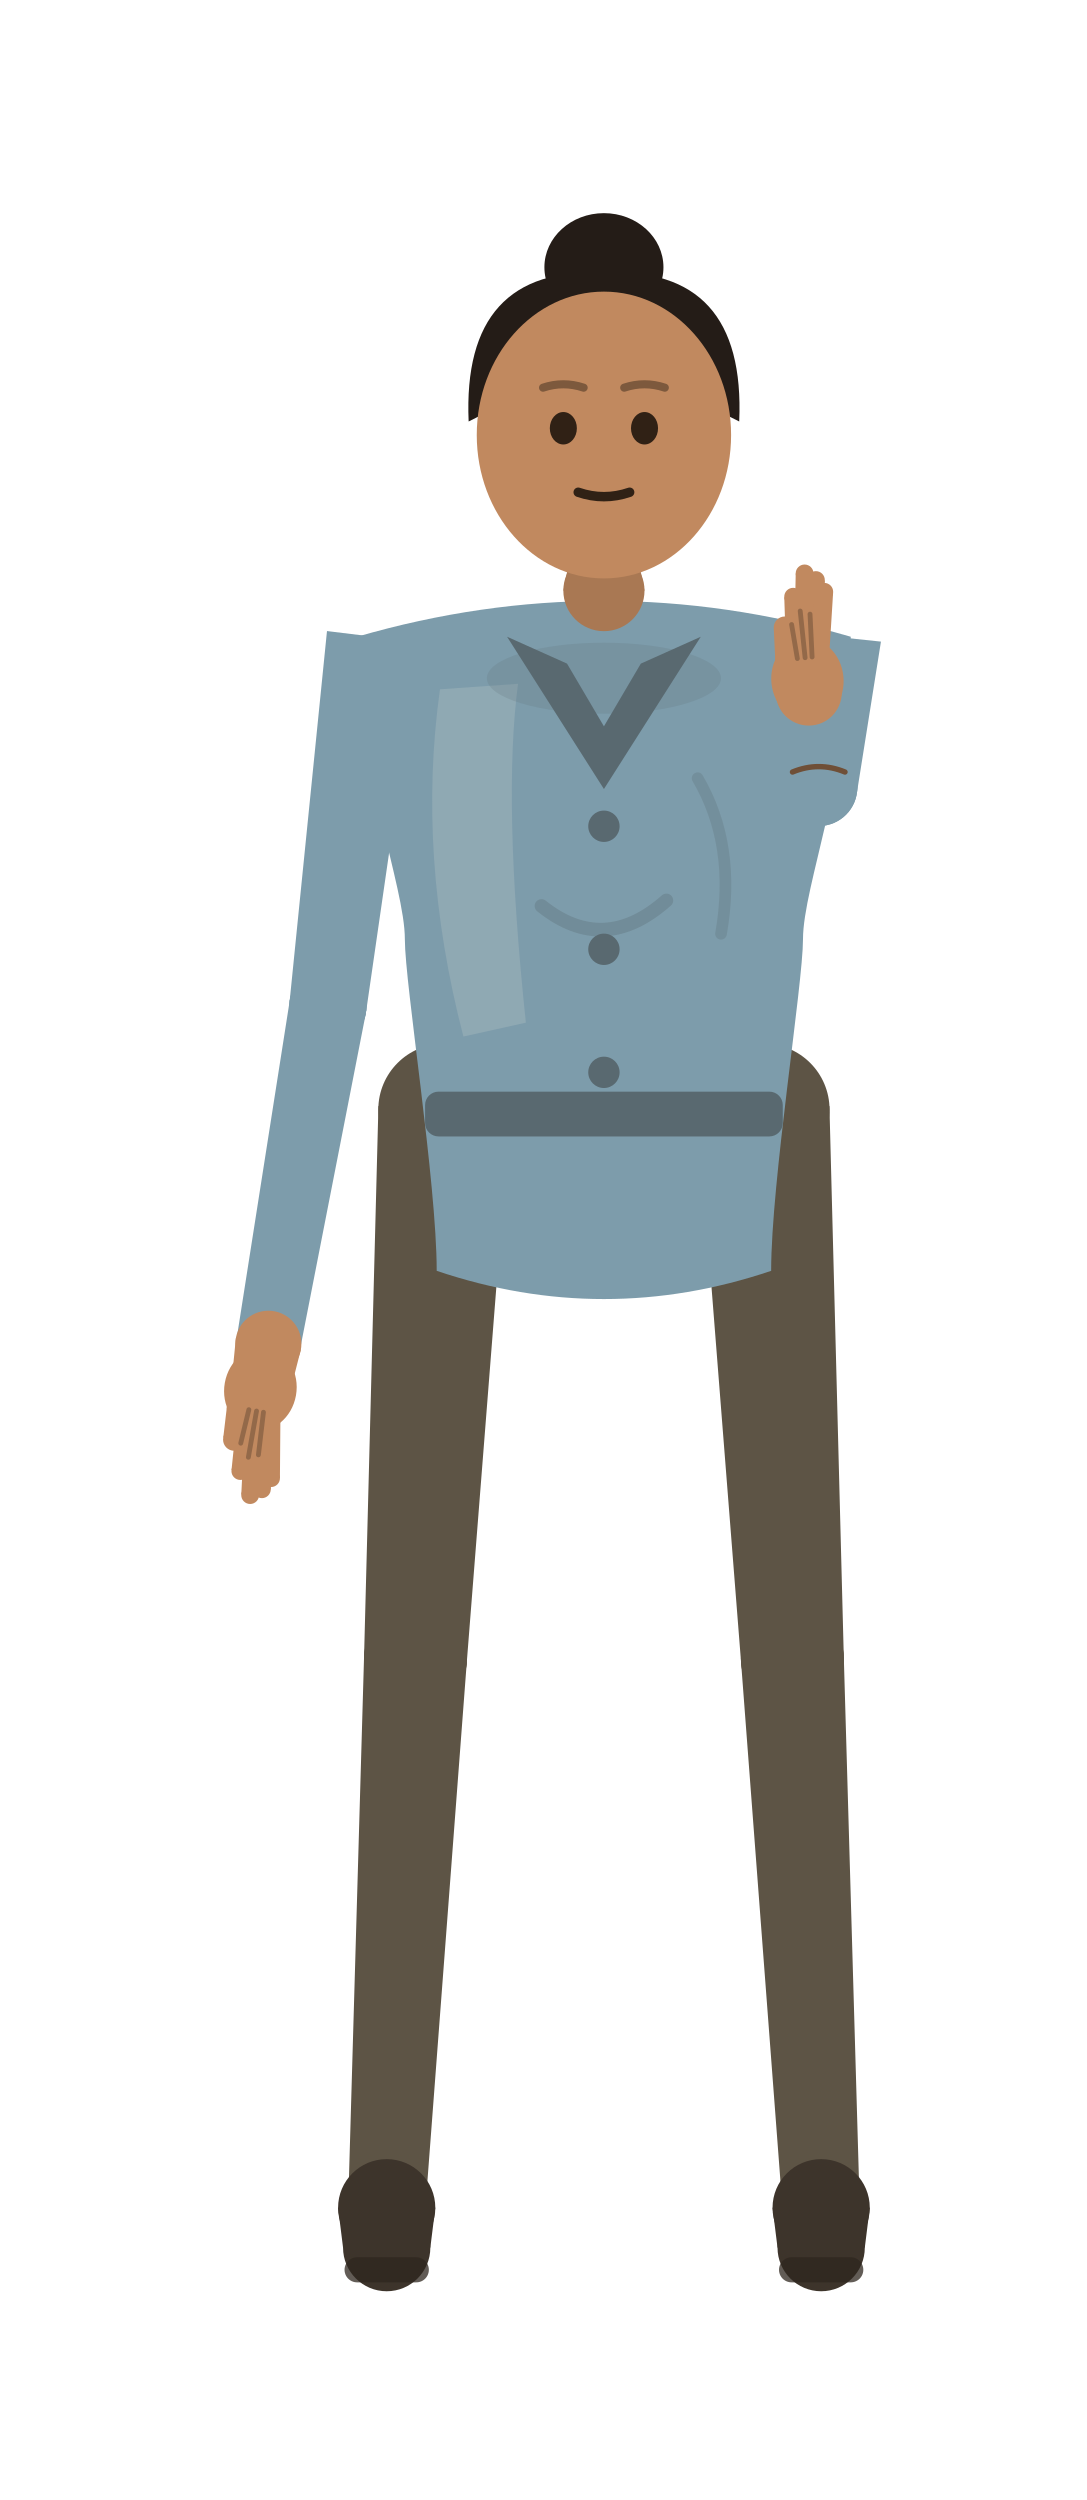
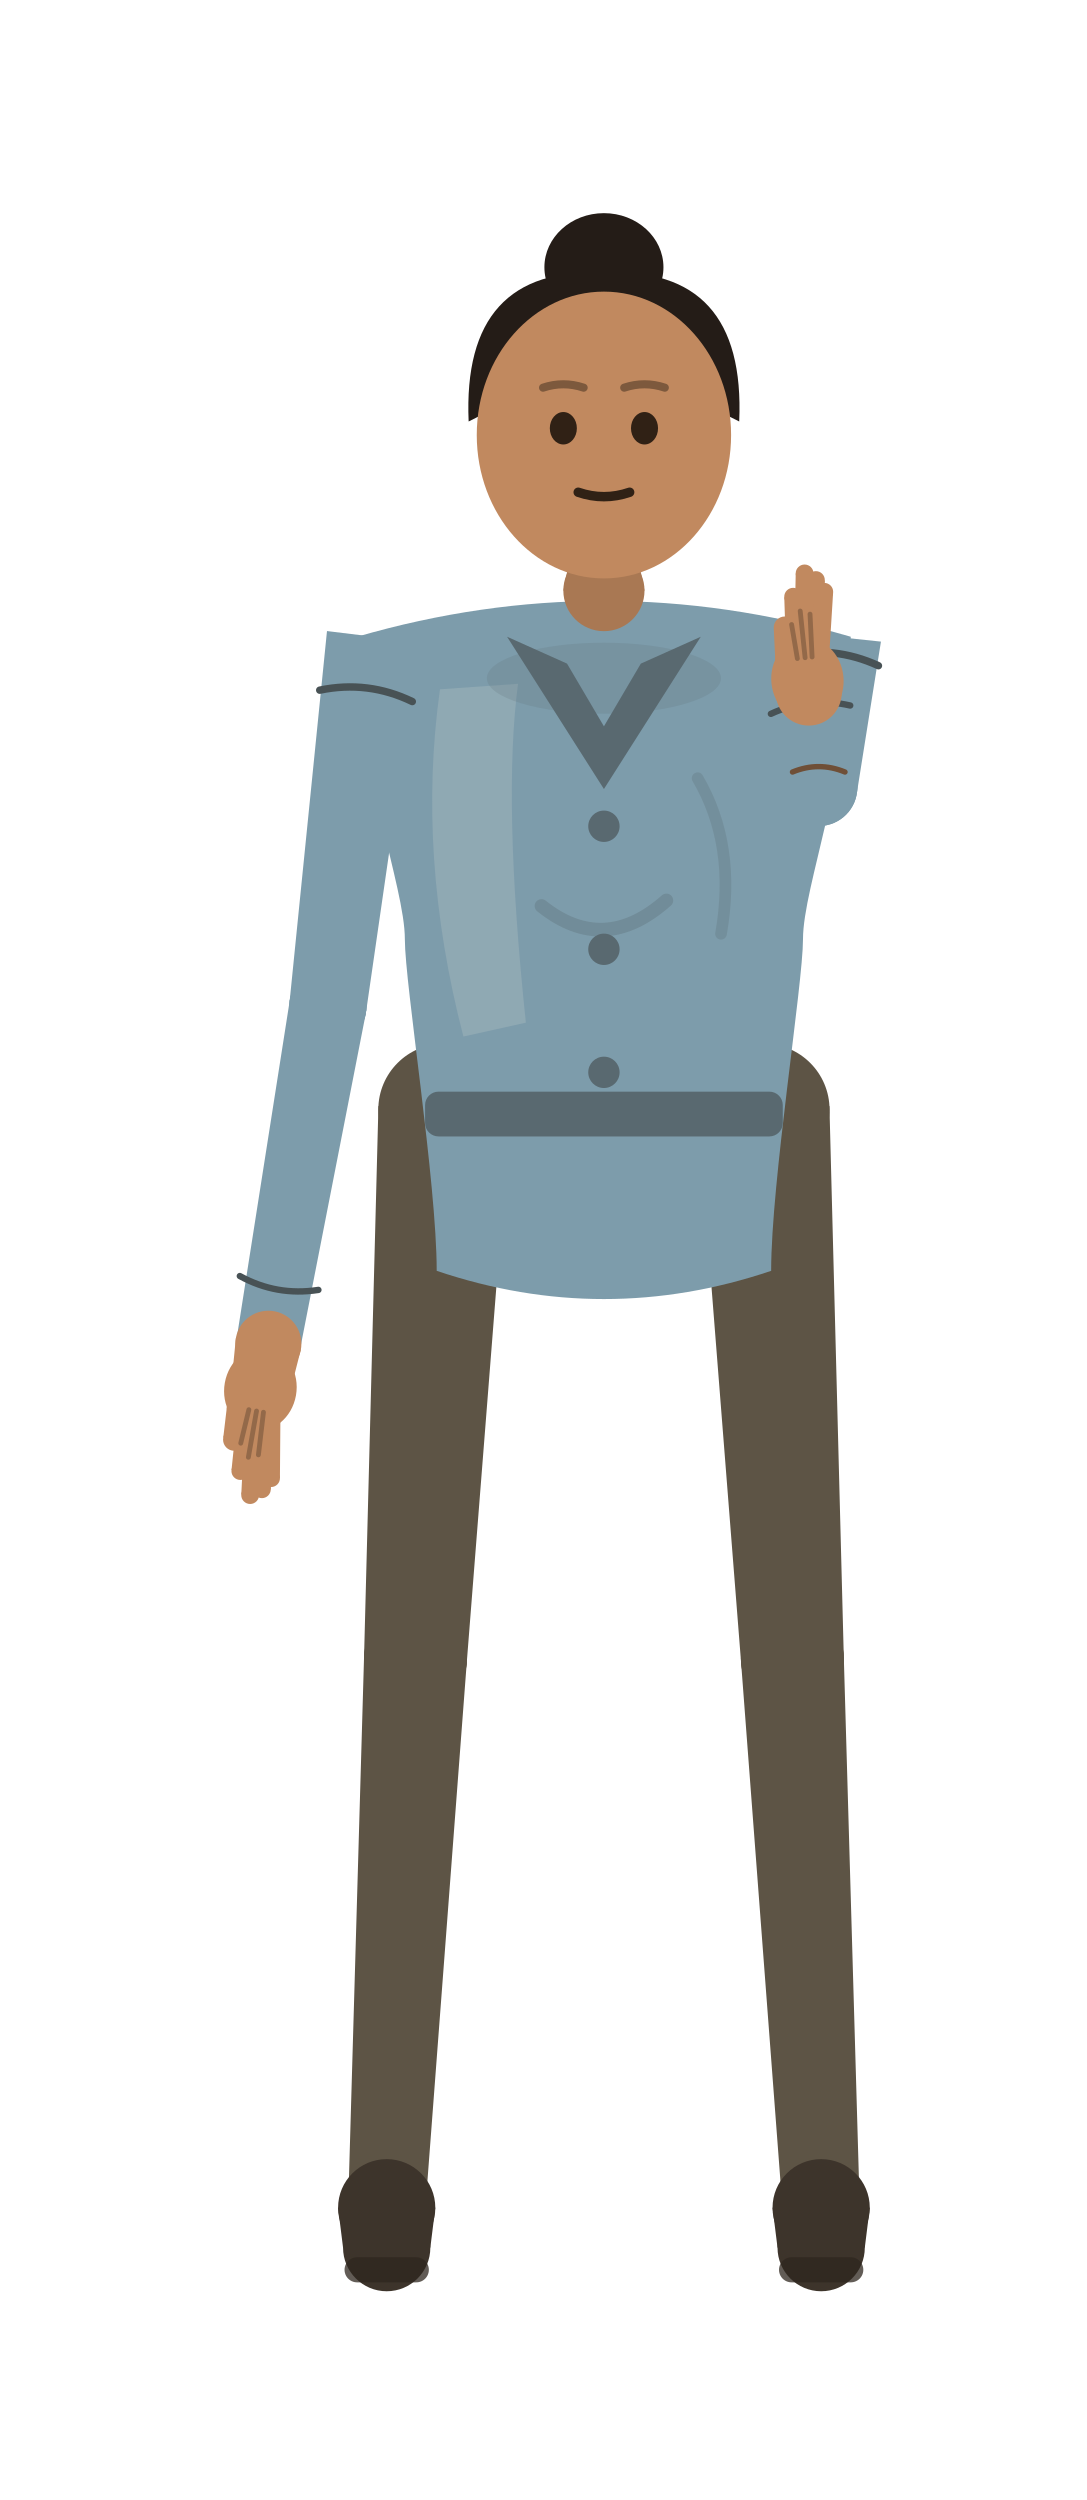
<svg xmlns="http://www.w3.org/2000/svg" class="nex-paperbook-figure" viewBox="-272.31 -500.3 490.11 1127.25" role="img" aria-label="Paperbook character">
  <g class="pb-figure" data-view-axis="front">
    <g class="pb-limb" fill="#5d5445">
      <path d="M -101.68 -1.56 L -108.15 246.45 L -61.81 248.87 L -42.32 1.56 Z" />
      <circle cx="-72" cy="0" r="29.73" />
      <circle cx="-84.98" cy="247.66" r="23.2" />
    </g>
    <g class="pb-limb" fill="#5d5445">
      <path d="M 42.32 1.56 L 61.81 248.87 L 108.15 246.45 L 101.68 -1.56 Z" />
      <circle cx="72" cy="0" r="29.73" />
      <circle cx="84.98" cy="247.66" r="23.2" />
    </g>
    <g class="pb-top" fill="#7d9cab">
      <path d="M -111.28 -213.2 Q 0 -245.52 111.28 -213.2 C 111.28 -152.6 89.76 -101 89.76 -76.76 C 89.76 -56.56 75.4 32.72 75.4 72.72 Q 0 98.17 -75.4 72.72 C -75.4 32.72 -89.76 -56.56 -89.76 -76.76 C -89.76 -101 -111.28 -152.6 -111.28 -213.2 Z" />
    </g>
    <g class="pb-fold" fill="#a1b5bb">
      <path d="M -73.92 -189.48 Q -84.48 -114.33 -63.36 -32.93 L -35.2 -39.19 Q -45.76 -139.38 -38.72 -191.98 Z" opacity="0.5" />
    </g>
    <g class="pb-fold" fill="none">
      <path d="M -28.16 -91.79 Q 0 -69.25 28.16 -94.29" fill="none" stroke="#60747c" stroke-width="6.16" stroke-linecap="round" opacity="0.4" />
    </g>
    <g class="pb-fold" fill="none">
      <path d="M 42.24 -149.4 Q 59.84 -119.34 52.8 -79.26" fill="none" stroke="#60747c" stroke-width="5.28" stroke-linecap="round" opacity="0.32" />
    </g>
    <g class="pb-fold" fill="#60747c">
      <ellipse cx="0" cy="-194.49" rx="52.8" ry="16.03" opacity="0.22" />
    </g>
    <g class="pb-trim" fill="#596970">
      <path d="M -43.68 -213.2 L 0 -144.52 L 43.68 -213.2 L 16.64 -201.08 L 0 -172.8 L -16.64 -201.08 Z" />
    </g>
    <g class="pb-trim" fill="#596970">
      <circle cx="0" cy="-127.74" r="7.07" />
      <circle cx="0" cy="-72.26" r="7.07" />
      <circle cx="0" cy="-16.78" r="7.07" />
    </g>
    <g class="pb-trim" fill="#596970">
      <rect x="-80.64" y="-8.08" width="161.28" height="20.2" rx="6.06" />
    </g>
    <g class="pb-neck" fill="#a97853">
      <path d="M -15.25 -249.25 L -18.3 -234 L 18.3 -234 L 15.25 -249.25 Z" />
      <circle cx="0" cy="-249.25" r="15.25" />
      <circle cx="0" cy="-234" r="18.3" />
    </g>
    <g class="pb-hair" fill="#241c17">
      <path d="M -61 -310.25 Q -64.05 -380.4 0 -377.35 Q 64.05 -380.4 61 -310.25 Q 0 -341.97 -61 -310.25 Z" />
      <ellipse cx="0" cy="-379.79" rx="26.84" ry="24.4" />
    </g>
    <g class="pb-head" fill="#c1895f">
      <ellipse cx="0" cy="-304.15" rx="57.34" ry="64.66" />
    </g>
    <g class="pb-face">
      <path d="M 9.15 -325.5 Q 18.3 -328.55 27.45 -325.5" fill="none" stroke="#7d593d" stroke-width="3.66" stroke-linecap="round" />
      <path d="M -27.45 -325.5 Q -18.3 -328.55 -9.15 -325.5" fill="none" stroke="#7d593d" stroke-width="3.66" stroke-linecap="round" />
      <ellipse cx="18.3" cy="-307.2" rx="6.1" ry="7.32" fill="#302115" />
      <ellipse cx="-18.3" cy="-307.2" rx="6.1" ry="7.32" fill="#302115" />
      <path d="M -11.59 -278.34 Q 0 -274.36 11.59 -278.34" fill="none" stroke="#302115" stroke-width="4.27" stroke-linecap="round" />
    </g>
    <g class="pb-limb" fill="#7d9cab">
      <path d="M -124.87 -215.76 L -141.73 -48.67 L -107.19 -44.43 L -83.13 -210.64 Z" />
      <circle cx="-124.46" cy="-46.55" r="17.4" />
    </g>
+     <g class="pb-detail" fill="none">
+       <path d="M -86.41 -183.97 Q -106.4 -193.63 -128.14 -189.1" stroke="#485255" stroke-width="3.36" stroke-linecap="round" />
+     </g>
    <g class="pb-limb" fill="#5d5445">
      <path d="M -108.15 246.45 L -115.33 494.26 L -80.57 496.08 L -61.81 248.87 Z" />
      <circle cx="-84.98" cy="247.66" r="23.2" />
      <circle cx="-97.95" cy="495.17" r="17.4" />
    </g>
    <g class="pb-limb" fill="#5d5445">
      <path d="M 61.81 248.87 L 80.57 496.08 L 115.33 494.26 L 108.15 246.45 Z" />
      <circle cx="84.98" cy="247.66" r="23.2" />
      <circle cx="97.95" cy="495.17" r="17.4" />
    </g>
    <g class="pb-limb" fill="#7d9cab">
      <path d="M -141.6 -49.58 L -165.57 103.06 L -137.01 108.1 L -107.33 -43.53 Z" />
      <circle cx="-124.46" cy="-46.55" r="17.4" />
      <circle cx="-151.29" cy="105.58" r="14.5" />
+     </g>
+     <g class="pb-detail" fill="none">
+       <path d="M -128.75 81.32 Q -147.52 84.22 -164.17 75.07" stroke="#485255" stroke-width="2.88" stroke-linecap="round" />
    </g>
    <g class="pb-hand" fill="#c1895f">
      <path d="M -165.94 103 L -168.01 123.75 L -141.79 128.37 L -136.64 108.16 Z" />
      <circle cx="-151.29" cy="105.58" r="14.88" />
      <circle cx="-154.9" cy="126.06" r="13.31" />
      <ellipse cx="-154.9" cy="126.06" rx="18.79" ry="16.29" transform="rotate(100 -154.9 126.06)" />
      <path d="M -169.93 133.4 L -171.63 147.83 L -161.81 149.86 L -157.66 135.94 Z" />
      <circle cx="-163.79" cy="134.67" r="6.26" />
      <circle cx="-166.72" cy="148.84" r="5.01" />
      <path d="M -165.06 134.63 L -167.91 162.45 L -159.96 163.55 L -155.14 136.01 Z" />
      <circle cx="-160.1" cy="135.32" r="5.01" />
      <circle cx="-163.94" cy="163" r="4.01" />
      <path d="M -161.64 135.55 L -163.51 173.54 L -155.52 174.15 L -151.64 136.31 Z" />
      <circle cx="-156.64" cy="135.93" r="5.01" />
      <circle cx="-159.52" cy="173.84" r="4.01" />
      <path d="M -158.53 136.38 L -158.24 171.13 L -150.22 171.29 L -148.51 136.58 Z" />
      <circle cx="-153.52" cy="136.48" r="5.01" />
      <circle cx="-154.23" cy="171.21" r="4.01" />
      <path d="M -155.88 137.08 L -154.1 166.3 L -146.09 166.09 L -145.86 136.81 Z" />
      <circle cx="-150.87" cy="136.95" r="5.01" />
      <circle cx="-150.09" cy="166.2" r="4.01" />
    </g>
    <g class="pb-detail" fill="none">
      <path d="M -160.1 135.32 L -163.76 150.44" fill="none" stroke="#664933" stroke-width="2.19" stroke-linecap="round" opacity="0.5" />
      <path d="M -156.64 135.93 L -160.32 156.78" fill="none" stroke="#664933" stroke-width="2.19" stroke-linecap="round" opacity="0.5" />
      <path d="M -153.52 136.48 L -155.79 155.69" fill="none" stroke="#664933" stroke-width="2.19" stroke-linecap="round" opacity="0.5" />
    </g>
    <g class="pb-foot" fill="#3d342b">
      <path d="M -119.87 495.17 L -117.63 513.15 L -78.27 513.15 L -76.03 495.17 Z" />
      <circle cx="-97.95" cy="495.17" r="21.92" />
      <circle cx="-97.95" cy="513.15" r="19.68" />
    </g>
    <g class="pb-foot" fill="#2e261e">
      <path d="M -111.29 523.15 L -84.61 523.15" stroke="#2e261e" stroke-width="11.34" stroke-linecap="round" fill="none" opacity="0.75" />
    </g>
    <g class="pb-foot" fill="#3d342b">
      <path d="M 76.03 495.17 L 78.27 513.15 L 117.63 513.15 L 119.87 495.17 Z" />
      <circle cx="97.95" cy="495.17" r="21.92" />
      <circle cx="97.95" cy="513.15" r="19.68" />
    </g>
    <g class="pb-foot" fill="#2e261e">
      <path d="M 84.61 523.15 L 111.29 523.15" stroke="#2e261e" stroke-width="11.34" stroke-linecap="round" fill="none" opacity="0.75" />
    </g>
    <g class="pb-limb" fill="#7d9cab">
      <path d="M 83.09 -215.4 L 79.55 -147.06 L 114.16 -143.42 L 124.91 -211 Z" />
      <circle cx="96.86" cy="-145.24" r="17.4" />
    </g>
+     <g class="pb-detail" fill="none">
+       <path d="M 123.77 -200.13 Q 103.6 -209.44 81.95 -204.52" stroke="#485255" stroke-width="3.36" stroke-linecap="round" />
+     </g>
    <g class="pb-limb" fill="#7d9cab">
      <path d="M 114.16 -147.06 L 106.78 -189.52 L 77.94 -186.49 L 79.55 -143.42 Z" />
      <circle cx="96.86" cy="-145.24" r="17.4" />
      <circle cx="92.36" cy="-188.01" r="14.5" />
+     </g>
+     <g class="pb-detail" fill="none">
+       <path d="M 75.29 -178.43 Q 92.53 -186.39 111.05 -182.19" stroke="#485255" stroke-width="2.88" stroke-linecap="round" />
    </g>
    <g class="pb-detail" fill="none">
      <path d="M 85.03 -152.2 Q 96.86 -157.07 108.69 -152.2" fill="none" stroke="#6f4f37" stroke-width="2.44" stroke-linecap="round" />
    </g>
    <g class="pb-hand" fill="#c1895f">
      <path d="M 107.16 -189.56 L 105 -195.15 L 78.52 -192.37 L 77.57 -186.45 Z" />
      <circle cx="92.36" cy="-188.01" r="14.88" />
      <circle cx="91.76" cy="-193.76" r="13.31" />
      <ellipse cx="91.76" cy="-193.76" rx="18.79" ry="16.29" transform="rotate(-96 91.76 -193.76)" />
      <path d="M 89.7 -203.81 L 86.52 -217.98 L 76.59 -216.65 L 77.28 -202.14 Z" />
      <circle cx="83.49" cy="-202.97" r="6.26" />
      <circle cx="81.56" cy="-217.32" r="5.01" />
      <path d="M 92.21 -203.7 L 89.32 -231.51 L 81.32 -230.97 L 82.22 -203.02 Z" />
      <circle cx="87.22" cy="-203.36" r="5.01" />
      <circle cx="85.32" cy="-231.24" r="4.01" />
      <path d="M 95.72 -203.76 L 94.49 -241.78 L 86.48 -241.73 L 85.7 -203.7 Z" />
      <circle cx="90.71" cy="-203.73" r="5.01" />
      <circle cx="90.48" cy="-241.75" r="4.01" />
      <path d="M 98.86 -203.81 L 99.58 -238.56 L 91.57 -238.95 L 88.85 -204.31 Z" />
      <circle cx="93.86" cy="-204.06" r="5.01" />
      <circle cx="95.58" cy="-238.76" r="4.01" />
      <path d="M 101.52 -203.86 L 103.34 -233.08 L 95.36 -233.85 L 91.55 -204.82 Z" />
      <circle cx="96.53" cy="-204.34" r="5.01" />
      <circle cx="99.35" cy="-233.46" r="4.01" />
    </g>
    <g class="pb-detail" fill="none">
      <path d="M 87.22 -203.36 L 84.62 -218.71" fill="none" stroke="#664933" stroke-width="2.19" stroke-linecap="round" opacity="0.5" />
      <path d="M 90.71 -203.73 L 88.5 -224.79" fill="none" stroke="#664933" stroke-width="2.19" stroke-linecap="round" opacity="0.5" />
      <path d="M 93.86 -204.06 L 92.93 -223.38" fill="none" stroke="#664933" stroke-width="2.19" stroke-linecap="round" opacity="0.5" />
    </g>
  </g>
</svg>
